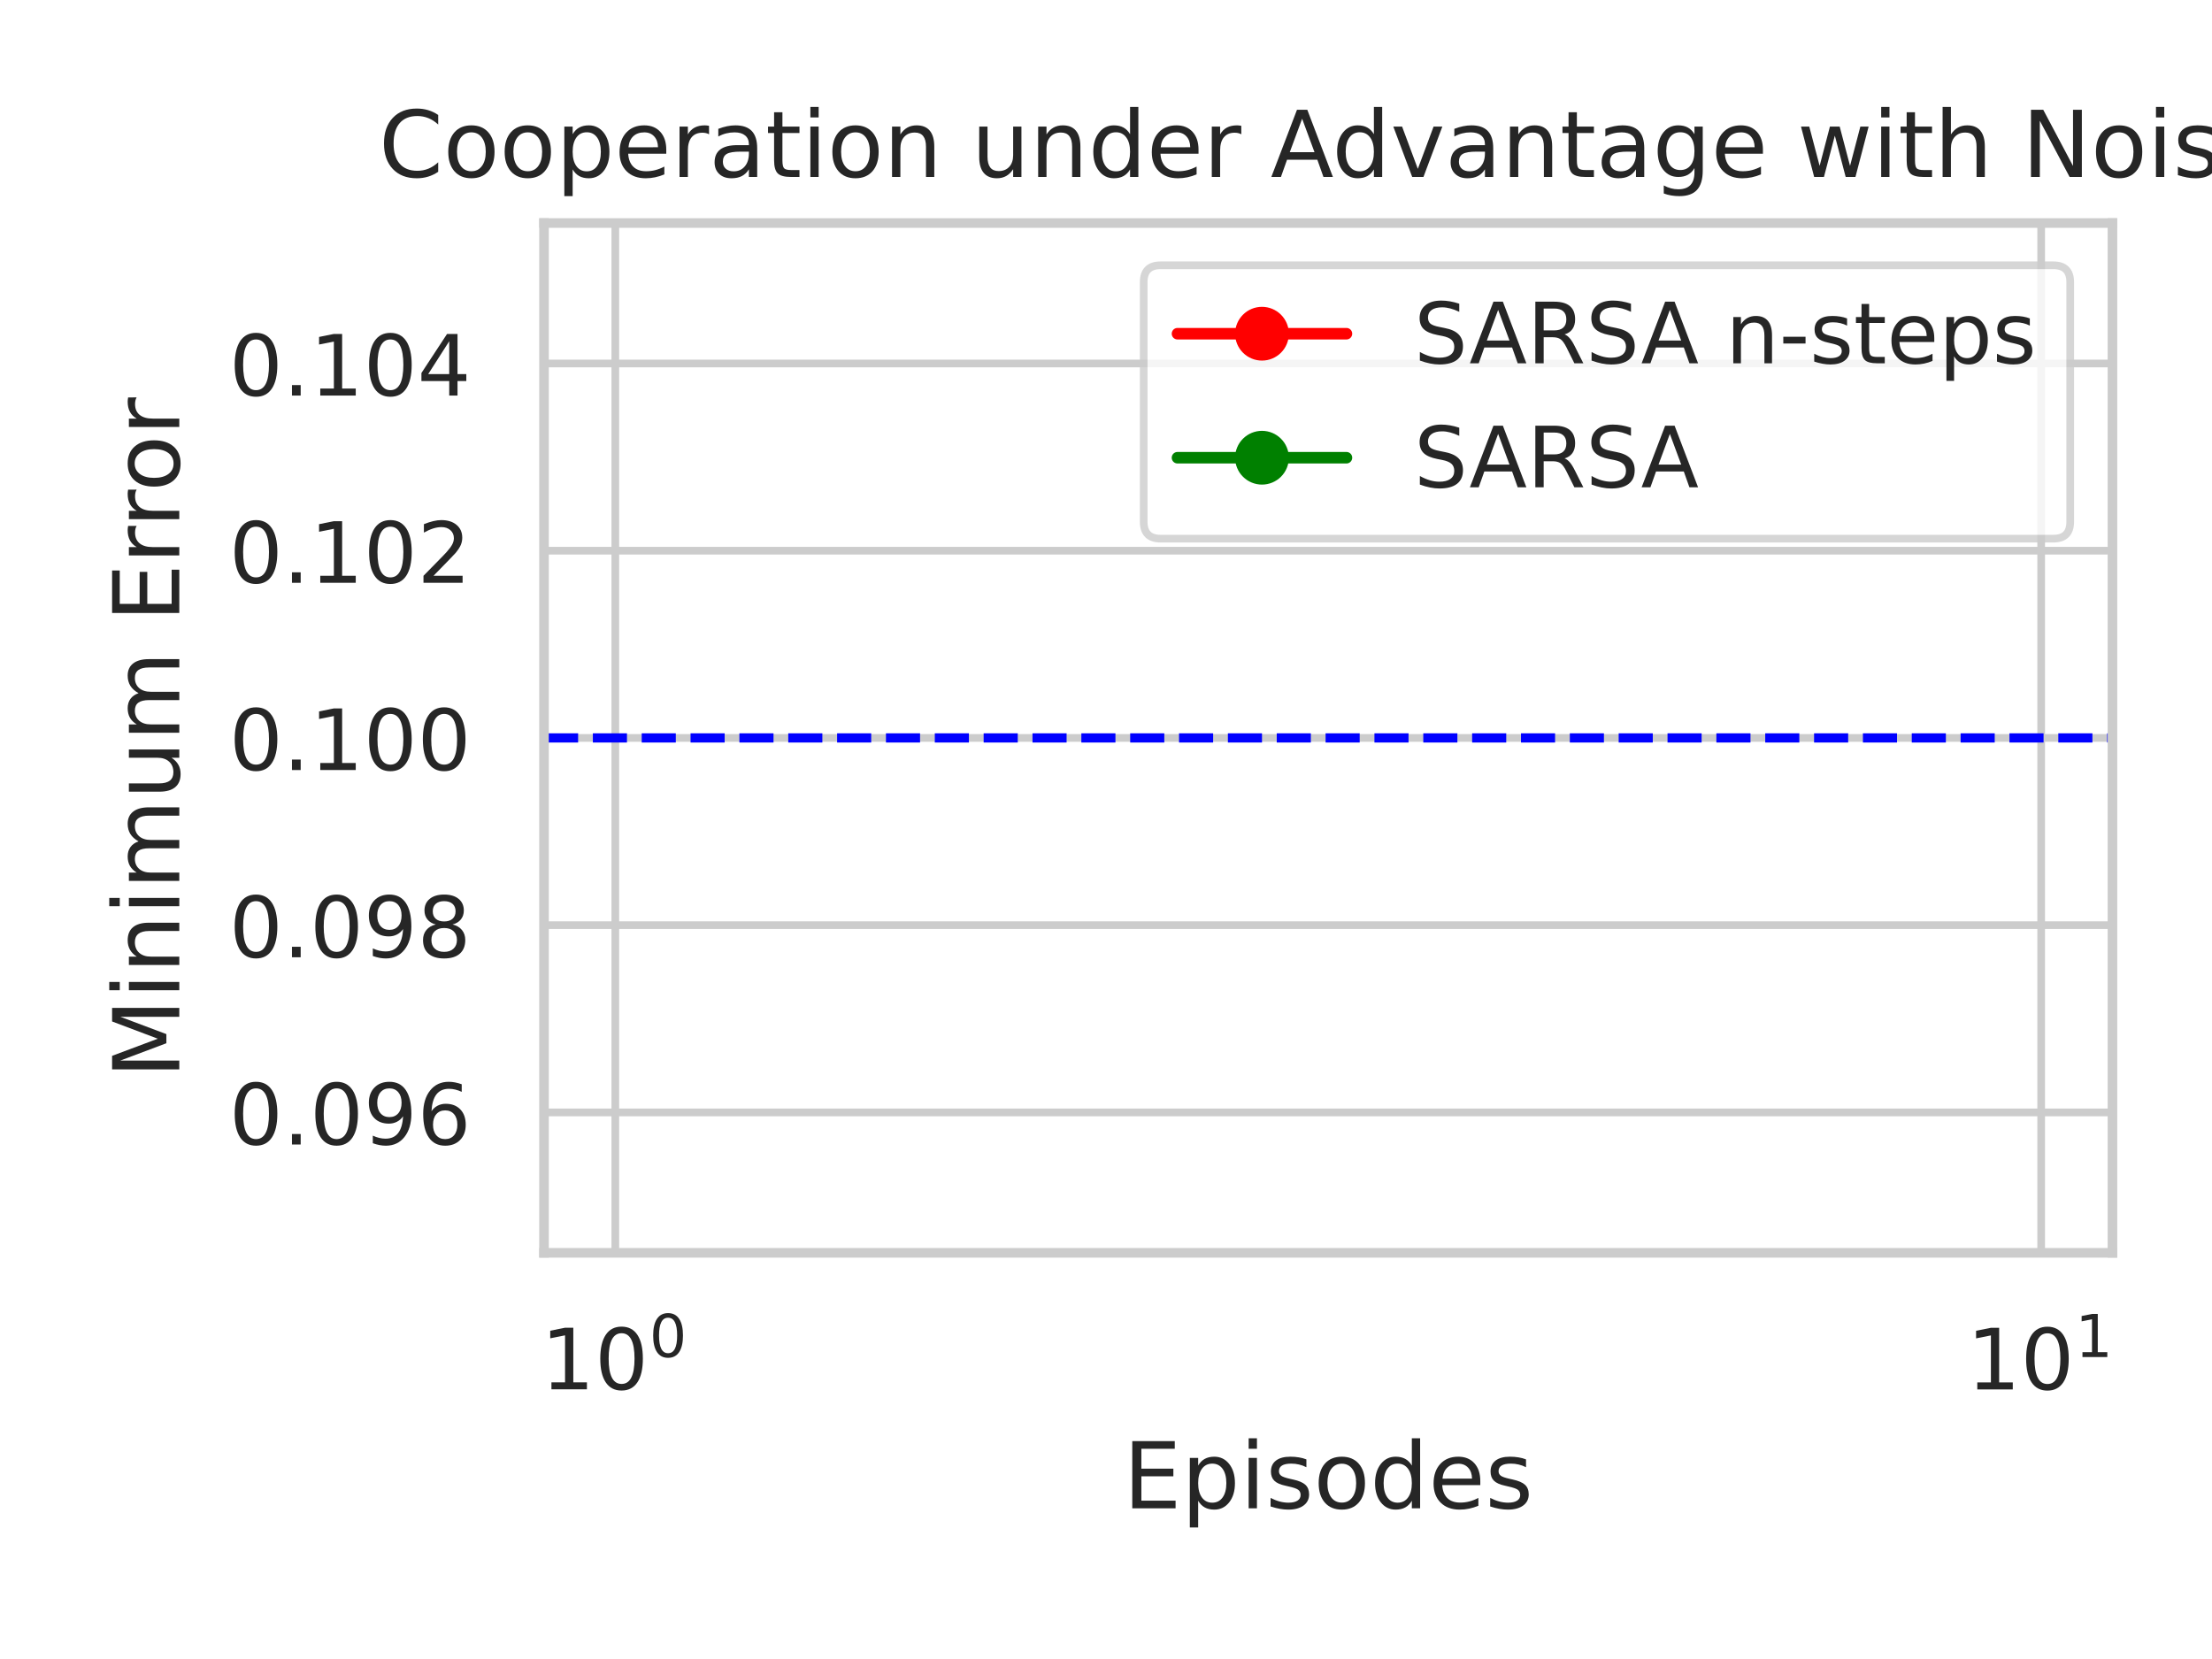
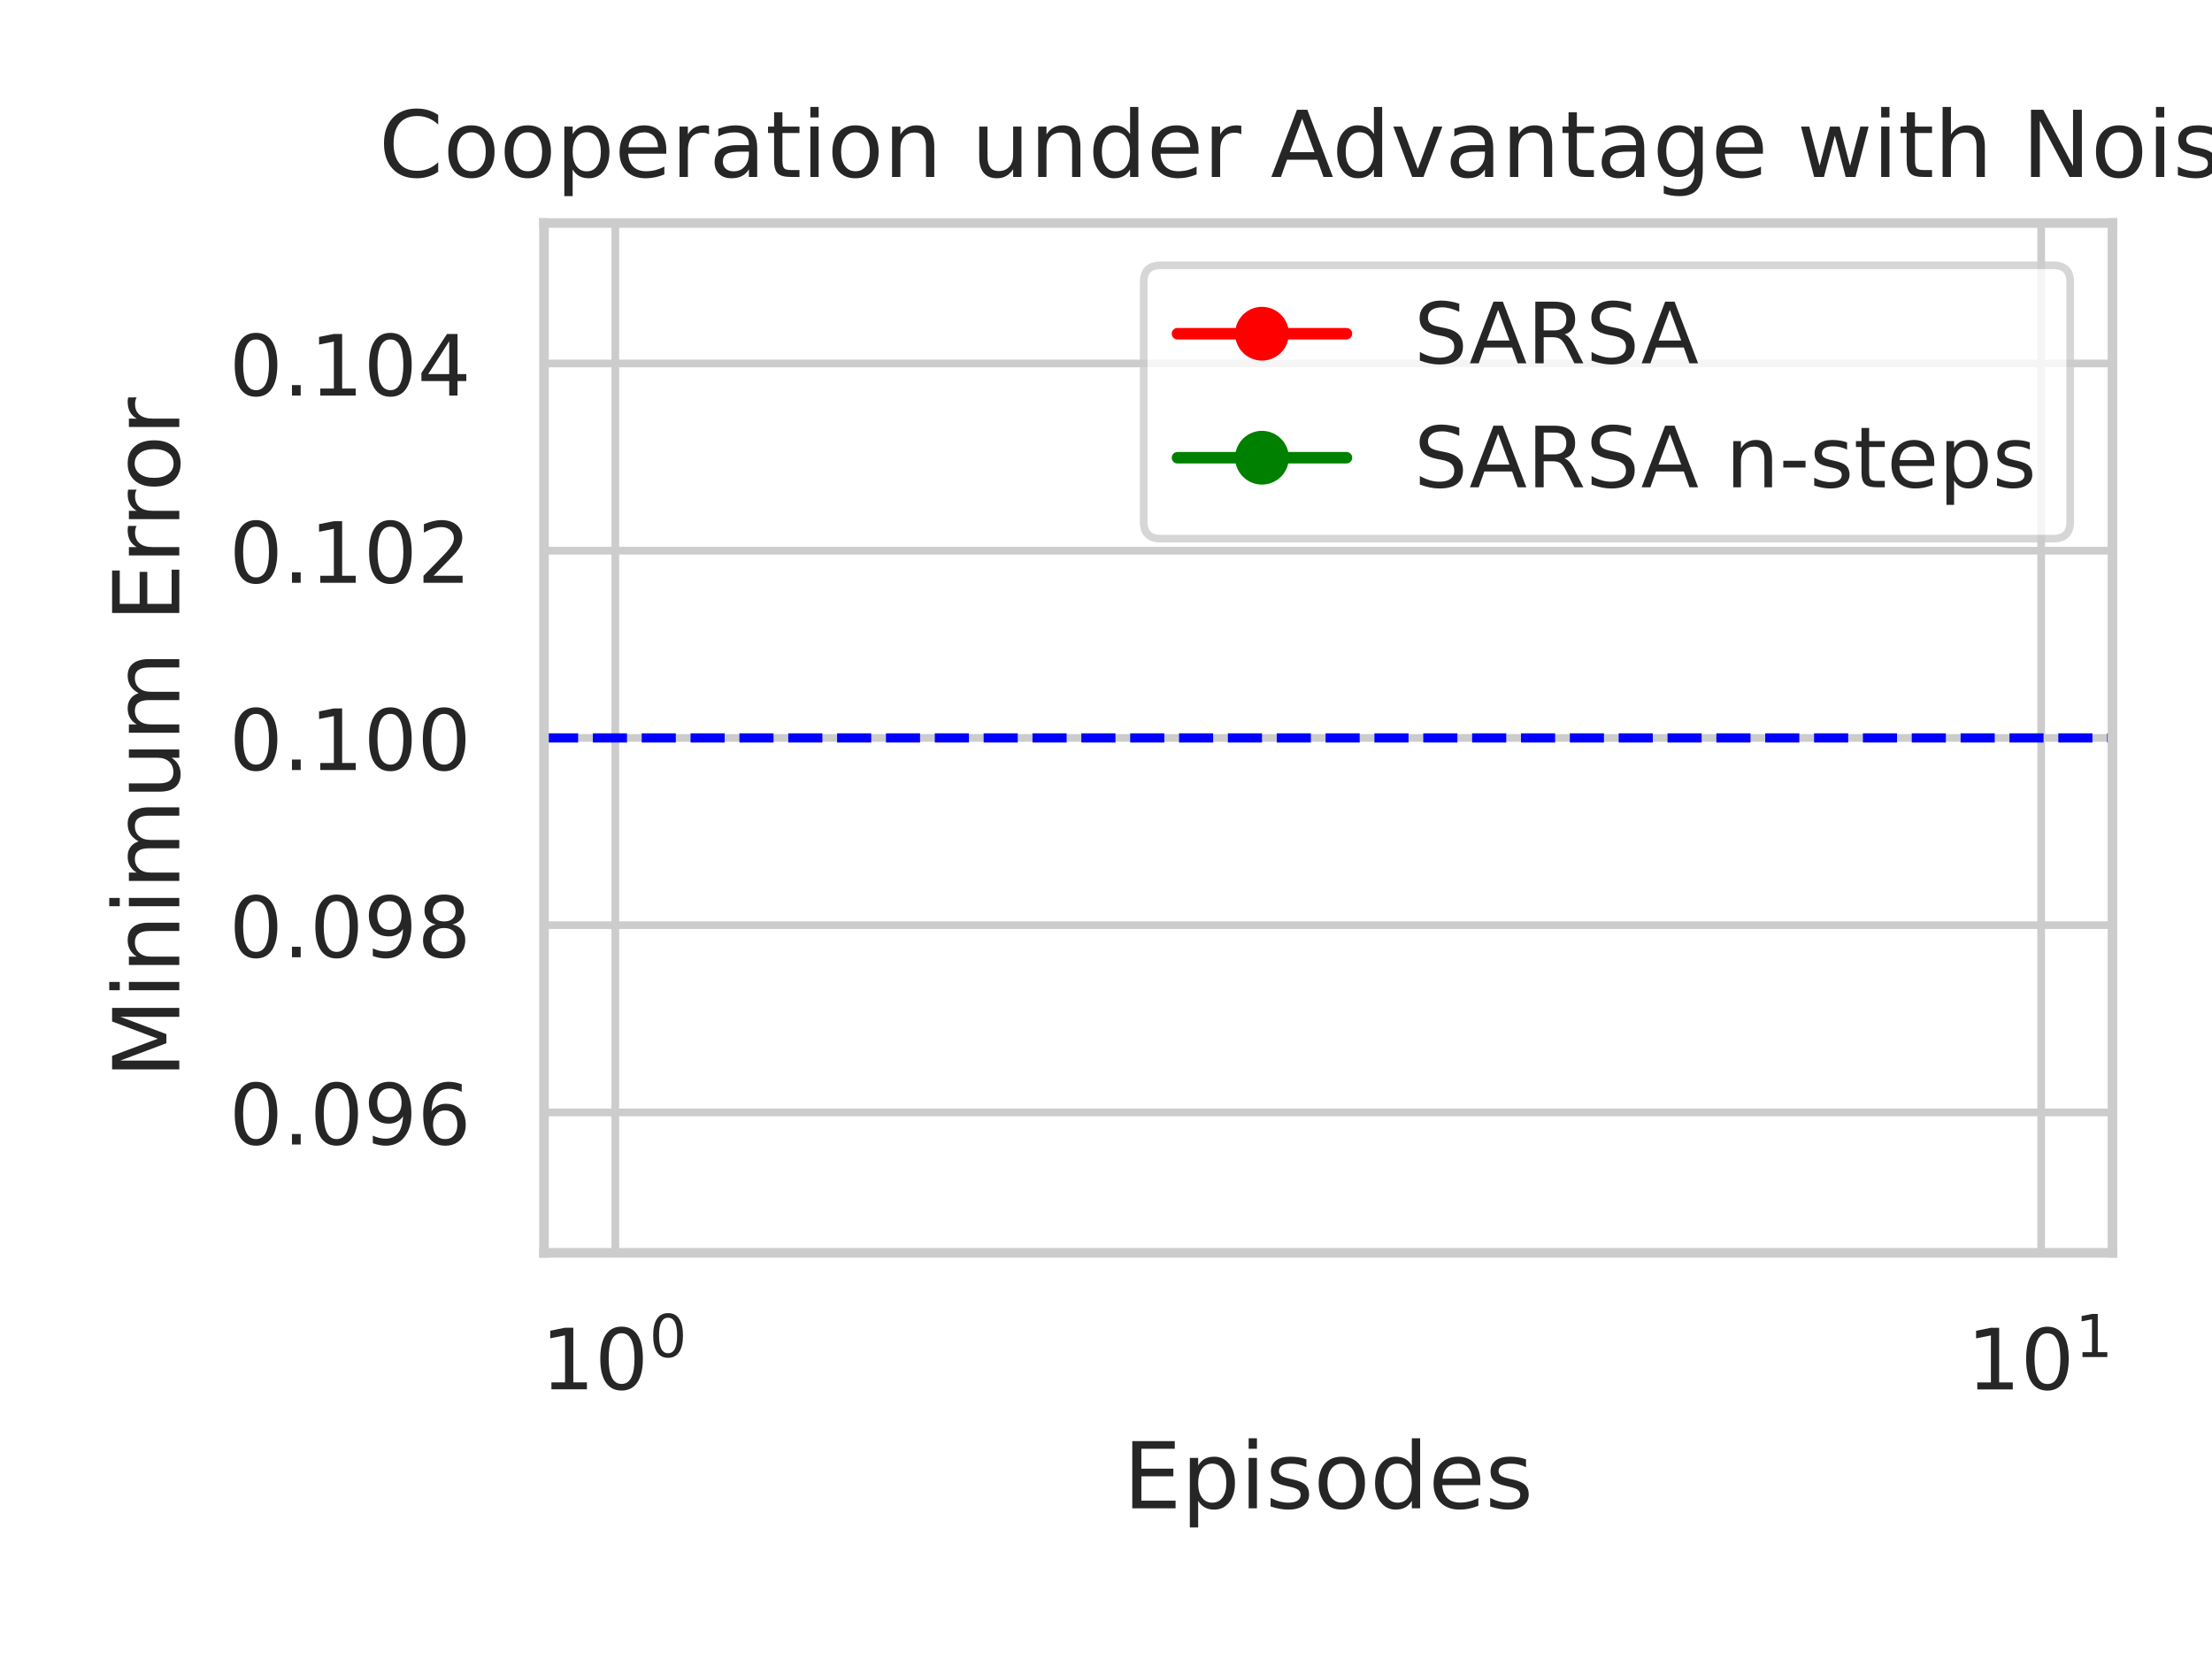
<svg xmlns="http://www.w3.org/2000/svg" xmlns:xlink="http://www.w3.org/1999/xlink" width="288pt" height="216pt" viewBox="0 0 288 216" version="1.1">
  <defs>
    <style type="text/css">*{stroke-linejoin: round; stroke-linecap: butt}</style>
  </defs>
  <g id="figure_1">
    <g id="patch_1">
      <path d="M 0 216  L 288 216  L 288 0  L 0 0  z " style="fill: #ffffff" />
    </g>
    <g id="axes_1">
      <g id="patch_2">
        <path d="M 70.83 163.116  L 275.04 163.116  L 275.04 29.04  L 70.83 29.04  z " style="fill: #ffffff" />
      </g>
      <g id="matplotlib.axis_1">
        <g id="xtick_1">
          <g id="line2d_1">
-             <path d="M 80.112 163.116  L 80.112 29.04  " clip-path="url(#pdc4264bdf8)" style="fill: none; stroke: #cccccc; stroke-linecap: round" />
+             <path d="M 80.112 163.116  L 80.112 29.04  " clip-path="url(#p7fbf45fc2f)" style="fill: none; stroke: #cccccc; stroke-linecap: round" />
          </g>
          <g id="text_1">
            <g style="fill: #262626" transform="translate(70.43227 180.9743) scale(0.11 -0.11)">
              <defs>
                <path id="DejaVuSans-31" d="M 794 531  L 1825 531  L 1825 4091  L 703 3866  L 703 4441  L 1819 4666  L 2450 4666  L 2450 531  L 3481 531  L 3481 0  L 794 0  L 794 531  z " transform="scale(0.015625)" />
                <path id="DejaVuSans-30" d="M 2034 4250  Q 1547 4250 1301 3770  Q 1056 3291 1056 2328  Q 1056 1369 1301 889  Q 1547 409 2034 409  Q 2525 409 2770 889  Q 3016 1369 3016 2328  Q 3016 3291 2770 3770  Q 2525 4250 2034 4250  z M 2034 4750  Q 2819 4750 3233 4129  Q 3647 3509 3647 2328  Q 3647 1150 3233 529  Q 2819 -91 2034 -91  Q 1250 -91 836 529  Q 422 1150 422 2328  Q 422 3509 836 4129  Q 1250 4750 2034 4750  z " transform="scale(0.015625)" />
              </defs>
              <use xlink:href="#DejaVuSans-31" transform="translate(0 0.765625)" />
              <use xlink:href="#DejaVuSans-30" transform="translate(63.62305 0.765625)" />
              <use xlink:href="#DejaVuSans-30" transform="translate(128.2031 39.04688) scale(0.7)" />
            </g>
          </g>
        </g>
        <g id="xtick_2">
          <g id="line2d_2">
-             <path d="M 265.758 163.116  L 265.758 29.04  " clip-path="url(#pdc4264bdf8)" style="fill: none; stroke: #cccccc; stroke-linecap: round" />
+             <path d="M 265.758 163.116  L 265.758 29.04  " clip-path="url(#p7fbf45fc2f)" style="fill: none; stroke: #cccccc; stroke-linecap: round" />
          </g>
          <g id="text_2">
            <g style="fill: #262626" transform="translate(256.0777 180.9743) scale(0.11 -0.11)">
              <use xlink:href="#DejaVuSans-31" transform="translate(0 0.684375)" />
              <use xlink:href="#DejaVuSans-30" transform="translate(63.62305 0.684375)" />
              <use xlink:href="#DejaVuSans-31" transform="translate(128.2031 38.96563) scale(0.7)" />
            </g>
          </g>
        </g>
        <g id="xtick_3" />
        <g id="xtick_4" />
        <g id="xtick_5" />
        <g id="xtick_6" />
        <g id="xtick_7" />
        <g id="xtick_8" />
        <g id="xtick_9" />
        <g id="xtick_10" />
        <g id="xtick_11" />
        <g id="text_3">
          <g style="fill: #262626" transform="translate(146.2444 196.3801) scale(0.12 -0.12)">
            <defs>
              <path id="DejaVuSans-45" d="M 628 4666  L 3578 4666  L 3578 4134  L 1259 4134  L 1259 2753  L 3481 2753  L 3481 2222  L 1259 2222  L 1259 531  L 3634 531  L 3634 0  L 628 0  L 628 4666  z " transform="scale(0.015625)" />
              <path id="DejaVuSans-70" d="M 1159 525  L 1159 -1331  L 581 -1331  L 581 3500  L 1159 3500  L 1159 2969  Q 1341 3281 1617 3432  Q 1894 3584 2278 3584  Q 2916 3584 3314 3078  Q 3713 2572 3713 1747  Q 3713 922 3314 415  Q 2916 -91 2278 -91  Q 1894 -91 1617 61  Q 1341 213 1159 525  z M 3116 1747  Q 3116 2381 2855 2742  Q 2594 3103 2138 3103  Q 1681 3103 1420 2742  Q 1159 2381 1159 1747  Q 1159 1113 1420 752  Q 1681 391 2138 391  Q 2594 391 2855 752  Q 3116 1113 3116 1747  z " transform="scale(0.015625)" />
              <path id="DejaVuSans-69" d="M 603 3500  L 1178 3500  L 1178 0  L 603 0  L 603 3500  z M 603 4863  L 1178 4863  L 1178 4134  L 603 4134  L 603 4863  z " transform="scale(0.015625)" />
              <path id="DejaVuSans-73" d="M 2834 3397  L 2834 2853  Q 2591 2978 2328 3040  Q 2066 3103 1784 3103  Q 1356 3103 1142 2972  Q 928 2841 928 2578  Q 928 2378 1081 2264  Q 1234 2150 1697 2047  L 1894 2003  Q 2506 1872 2764 1633  Q 3022 1394 3022 966  Q 3022 478 2636 193  Q 2250 -91 1575 -91  Q 1294 -91 989 -36  Q 684 19 347 128  L 347 722  Q 666 556 975 473  Q 1284 391 1588 391  Q 1994 391 2212 530  Q 2431 669 2431 922  Q 2431 1156 2273 1281  Q 2116 1406 1581 1522  L 1381 1569  Q 847 1681 609 1914  Q 372 2147 372 2553  Q 372 3047 722 3315  Q 1072 3584 1716 3584  Q 2034 3584 2315 3537  Q 2597 3491 2834 3397  z " transform="scale(0.015625)" />
              <path id="DejaVuSans-6f" d="M 1959 3097  Q 1497 3097 1228 2736  Q 959 2375 959 1747  Q 959 1119 1226 758  Q 1494 397 1959 397  Q 2419 397 2687 759  Q 2956 1122 2956 1747  Q 2956 2369 2687 2733  Q 2419 3097 1959 3097  z M 1959 3584  Q 2709 3584 3137 3096  Q 3566 2609 3566 1747  Q 3566 888 3137 398  Q 2709 -91 1959 -91  Q 1206 -91 779 398  Q 353 888 353 1747  Q 353 2609 779 3096  Q 1206 3584 1959 3584  z " transform="scale(0.015625)" />
              <path id="DejaVuSans-64" d="M 2906 2969  L 2906 4863  L 3481 4863  L 3481 0  L 2906 0  L 2906 525  Q 2725 213 2448 61  Q 2172 -91 1784 -91  Q 1150 -91 751 415  Q 353 922 353 1747  Q 353 2572 751 3078  Q 1150 3584 1784 3584  Q 2172 3584 2448 3432  Q 2725 3281 2906 2969  z M 947 1747  Q 947 1113 1208 752  Q 1469 391 1925 391  Q 2381 391 2643 752  Q 2906 1113 2906 1747  Q 2906 2381 2643 2742  Q 2381 3103 1925 3103  Q 1469 3103 1208 2742  Q 947 2381 947 1747  z " transform="scale(0.015625)" />
              <path id="DejaVuSans-65" d="M 3597 1894  L 3597 1613  L 953 1613  Q 991 1019 1311 708  Q 1631 397 2203 397  Q 2534 397 2845 478  Q 3156 559 3463 722  L 3463 178  Q 3153 47 2828 -22  Q 2503 -91 2169 -91  Q 1331 -91 842 396  Q 353 884 353 1716  Q 353 2575 817 3079  Q 1281 3584 2069 3584  Q 2775 3584 3186 3129  Q 3597 2675 3597 1894  z M 3022 2063  Q 3016 2534 2758 2815  Q 2500 3097 2075 3097  Q 1594 3097 1305 2825  Q 1016 2553 972 2059  L 3022 2063  z " transform="scale(0.015625)" />
            </defs>
            <use xlink:href="#DejaVuSans-45" />
            <use xlink:href="#DejaVuSans-70" transform="translate(63.18359 0)" />
            <use xlink:href="#DejaVuSans-69" transform="translate(126.6602 0)" />
            <use xlink:href="#DejaVuSans-73" transform="translate(154.4434 0)" />
            <use xlink:href="#DejaVuSans-6f" transform="translate(206.543 0)" />
            <use xlink:href="#DejaVuSans-64" transform="translate(267.7246 0)" />
            <use xlink:href="#DejaVuSans-65" transform="translate(331.2012 0)" />
            <use xlink:href="#DejaVuSans-73" transform="translate(392.7246 0)" />
          </g>
        </g>
      </g>
      <g id="matplotlib.axis_2">
        <g id="ytick_1">
          <g id="line2d_3">
-             <path d="M 70.83 144.833  L 275.04 144.833  " clip-path="url(#pdc4264bdf8)" style="fill: none; stroke: #cccccc; stroke-linecap: round" />
+             <path d="M 70.83 144.833  L 275.04 144.833  " clip-path="url(#p7fbf45fc2f)" style="fill: none; stroke: #cccccc; stroke-linecap: round" />
          </g>
          <g id="text_4">
            <g style="fill: #262626" transform="translate(29.83906 149.012) scale(0.11 -0.11)">
              <defs>
                <path id="DejaVuSans-2e" d="M 684 794  L 1344 794  L 1344 0  L 684 0  L 684 794  z " transform="scale(0.015625)" />
                <path id="DejaVuSans-39" d="M 703 97  L 703 672  Q 941 559 1184 500  Q 1428 441 1663 441  Q 2288 441 2617 861  Q 2947 1281 2994 2138  Q 2813 1869 2534 1725  Q 2256 1581 1919 1581  Q 1219 1581 811 2004  Q 403 2428 403 3163  Q 403 3881 828 4315  Q 1253 4750 1959 4750  Q 2769 4750 3195 4129  Q 3622 3509 3622 2328  Q 3622 1225 3098 567  Q 2575 -91 1691 -91  Q 1453 -91 1209 -44  Q 966 3 703 97  z M 1959 2075  Q 2384 2075 2632 2365  Q 2881 2656 2881 3163  Q 2881 3666 2632 3958  Q 2384 4250 1959 4250  Q 1534 4250 1286 3958  Q 1038 3666 1038 3163  Q 1038 2656 1286 2365  Q 1534 2075 1959 2075  z " transform="scale(0.015625)" />
                <path id="DejaVuSans-36" d="M 2113 2584  Q 1688 2584 1439 2293  Q 1191 2003 1191 1497  Q 1191 994 1439 701  Q 1688 409 2113 409  Q 2538 409 2786 701  Q 3034 994 3034 1497  Q 3034 2003 2786 2293  Q 2538 2584 2113 2584  z M 3366 4563  L 3366 3988  Q 3128 4100 2886 4159  Q 2644 4219 2406 4219  Q 1781 4219 1451 3797  Q 1122 3375 1075 2522  Q 1259 2794 1537 2939  Q 1816 3084 2150 3084  Q 2853 3084 3261 2657  Q 3669 2231 3669 1497  Q 3669 778 3244 343  Q 2819 -91 2113 -91  Q 1303 -91 875 529  Q 447 1150 447 2328  Q 447 3434 972 4092  Q 1497 4750 2381 4750  Q 2619 4750 2861 4703  Q 3103 4656 3366 4563  z " transform="scale(0.015625)" />
              </defs>
              <use xlink:href="#DejaVuSans-30" />
              <use xlink:href="#DejaVuSans-2e" transform="translate(63.62305 0)" />
              <use xlink:href="#DejaVuSans-30" transform="translate(95.41016 0)" />
              <use xlink:href="#DejaVuSans-39" transform="translate(159.0332 0)" />
              <use xlink:href="#DejaVuSans-36" transform="translate(222.6562 0)" />
            </g>
          </g>
        </g>
        <g id="ytick_2">
          <g id="line2d_4">
-             <path d="M 70.83 120.455  L 275.04 120.455  " clip-path="url(#pdc4264bdf8)" style="fill: none; stroke: #cccccc; stroke-linecap: round" />
+             <path d="M 70.83 120.455  L 275.04 120.455  " clip-path="url(#p7fbf45fc2f)" style="fill: none; stroke: #cccccc; stroke-linecap: round" />
          </g>
          <g id="text_5">
            <g style="fill: #262626" transform="translate(29.83906 124.6346) scale(0.11 -0.11)">
              <defs>
                <path id="DejaVuSans-38" d="M 2034 2216  Q 1584 2216 1326 1975  Q 1069 1734 1069 1313  Q 1069 891 1326 650  Q 1584 409 2034 409  Q 2484 409 2743 651  Q 3003 894 3003 1313  Q 3003 1734 2745 1975  Q 2488 2216 2034 2216  z M 1403 2484  Q 997 2584 770 2862  Q 544 3141 544 3541  Q 544 4100 942 4425  Q 1341 4750 2034 4750  Q 2731 4750 3128 4425  Q 3525 4100 3525 3541  Q 3525 3141 3298 2862  Q 3072 2584 2669 2484  Q 3125 2378 3379 2068  Q 3634 1759 3634 1313  Q 3634 634 3220 271  Q 2806 -91 2034 -91  Q 1263 -91 848 271  Q 434 634 434 1313  Q 434 1759 690 2068  Q 947 2378 1403 2484  z M 1172 3481  Q 1172 3119 1398 2916  Q 1625 2713 2034 2713  Q 2441 2713 2670 2916  Q 2900 3119 2900 3481  Q 2900 3844 2670 4047  Q 2441 4250 2034 4250  Q 1625 4250 1398 4047  Q 1172 3844 1172 3481  z " transform="scale(0.015625)" />
              </defs>
              <use xlink:href="#DejaVuSans-30" />
              <use xlink:href="#DejaVuSans-2e" transform="translate(63.62305 0)" />
              <use xlink:href="#DejaVuSans-30" transform="translate(95.41016 0)" />
              <use xlink:href="#DejaVuSans-39" transform="translate(159.0332 0)" />
              <use xlink:href="#DejaVuSans-38" transform="translate(222.6562 0)" />
            </g>
          </g>
        </g>
        <g id="ytick_3">
          <g id="line2d_5">
-             <path d="M 70.83 96.078  L 275.04 96.078  " clip-path="url(#pdc4264bdf8)" style="fill: none; stroke: #cccccc; stroke-linecap: round" />
+             <path d="M 70.83 96.078  L 275.04 96.078  " clip-path="url(#p7fbf45fc2f)" style="fill: none; stroke: #cccccc; stroke-linecap: round" />
          </g>
          <g id="text_6">
            <g style="fill: #262626" transform="translate(29.83906 100.2571) scale(0.11 -0.11)">
              <use xlink:href="#DejaVuSans-30" />
              <use xlink:href="#DejaVuSans-2e" transform="translate(63.62305 0)" />
              <use xlink:href="#DejaVuSans-31" transform="translate(95.41016 0)" />
              <use xlink:href="#DejaVuSans-30" transform="translate(159.0332 0)" />
              <use xlink:href="#DejaVuSans-30" transform="translate(222.6562 0)" />
            </g>
          </g>
        </g>
        <g id="ytick_4">
          <g id="line2d_6">
-             <path d="M 70.83 71.701  L 275.04 71.701  " clip-path="url(#pdc4264bdf8)" style="fill: none; stroke: #cccccc; stroke-linecap: round" />
+             <path d="M 70.83 71.701  L 275.04 71.701  " clip-path="url(#p7fbf45fc2f)" style="fill: none; stroke: #cccccc; stroke-linecap: round" />
          </g>
          <g id="text_7">
            <g style="fill: #262626" transform="translate(29.83906 75.87969) scale(0.11 -0.11)">
              <defs>
                <path id="DejaVuSans-32" d="M 1228 531  L 3431 531  L 3431 0  L 469 0  L 469 531  Q 828 903 1448 1529  Q 2069 2156 2228 2338  Q 2531 2678 2651 2914  Q 2772 3150 2772 3378  Q 2772 3750 2511 3984  Q 2250 4219 1831 4219  Q 1534 4219 1204 4116  Q 875 4013 500 3803  L 500 4441  Q 881 4594 1212 4672  Q 1544 4750 1819 4750  Q 2544 4750 2975 4387  Q 3406 4025 3406 3419  Q 3406 3131 3298 2873  Q 3191 2616 2906 2266  Q 2828 2175 2409 1742  Q 1991 1309 1228 531  z " transform="scale(0.015625)" />
              </defs>
              <use xlink:href="#DejaVuSans-30" />
              <use xlink:href="#DejaVuSans-2e" transform="translate(63.62305 0)" />
              <use xlink:href="#DejaVuSans-31" transform="translate(95.41016 0)" />
              <use xlink:href="#DejaVuSans-30" transform="translate(159.0332 0)" />
              <use xlink:href="#DejaVuSans-32" transform="translate(222.6562 0)" />
            </g>
          </g>
        </g>
        <g id="ytick_5">
          <g id="line2d_7">
-             <path d="M 70.83 47.323  L 275.04 47.323  " clip-path="url(#pdc4264bdf8)" style="fill: none; stroke: #cccccc; stroke-linecap: round" />
+             <path d="M 70.83 47.323  L 275.04 47.323  " clip-path="url(#p7fbf45fc2f)" style="fill: none; stroke: #cccccc; stroke-linecap: round" />
          </g>
          <g id="text_8">
            <g style="fill: #262626" transform="translate(29.83906 51.50223) scale(0.11 -0.11)">
              <defs>
                <path id="DejaVuSans-34" d="M 2419 4116  L 825 1625  L 2419 1625  L 2419 4116  z M 2253 4666  L 3047 4666  L 3047 1625  L 3713 1625  L 3713 1100  L 3047 1100  L 3047 0  L 2419 0  L 2419 1100  L 313 1100  L 313 1709  L 2253 4666  z " transform="scale(0.015625)" />
              </defs>
              <use xlink:href="#DejaVuSans-30" />
              <use xlink:href="#DejaVuSans-2e" transform="translate(63.62305 0)" />
              <use xlink:href="#DejaVuSans-31" transform="translate(95.41016 0)" />
              <use xlink:href="#DejaVuSans-30" transform="translate(159.0332 0)" />
              <use xlink:href="#DejaVuSans-34" transform="translate(222.6562 0)" />
            </g>
          </g>
        </g>
        <g id="text_9">
          <g style="fill: #262626" transform="translate(23.34344 140.4114) rotate(-90) scale(0.12 -0.12)">
            <defs>
              <path id="DejaVuSans-4d" d="M 628 4666  L 1569 4666  L 2759 1491  L 3956 4666  L 4897 4666  L 4897 0  L 4281 0  L 4281 4097  L 3078 897  L 2444 897  L 1241 4097  L 1241 0  L 628 0  L 628 4666  z " transform="scale(0.015625)" />
              <path id="DejaVuSans-6e" d="M 3513 2113  L 3513 0  L 2938 0  L 2938 2094  Q 2938 2591 2744 2837  Q 2550 3084 2163 3084  Q 1697 3084 1428 2787  Q 1159 2491 1159 1978  L 1159 0  L 581 0  L 581 3500  L 1159 3500  L 1159 2956  Q 1366 3272 1645 3428  Q 1925 3584 2291 3584  Q 2894 3584 3203 3211  Q 3513 2838 3513 2113  z " transform="scale(0.015625)" />
              <path id="DejaVuSans-6d" d="M 3328 2828  Q 3544 3216 3844 3400  Q 4144 3584 4550 3584  Q 5097 3584 5394 3201  Q 5691 2819 5691 2113  L 5691 0  L 5113 0  L 5113 2094  Q 5113 2597 4934 2840  Q 4756 3084 4391 3084  Q 3944 3084 3684 2787  Q 3425 2491 3425 1978  L 3425 0  L 2847 0  L 2847 2094  Q 2847 2600 2669 2842  Q 2491 3084 2119 3084  Q 1678 3084 1418 2786  Q 1159 2488 1159 1978  L 1159 0  L 581 0  L 581 3500  L 1159 3500  L 1159 2956  Q 1356 3278 1631 3431  Q 1906 3584 2284 3584  Q 2666 3584 2933 3390  Q 3200 3197 3328 2828  z " transform="scale(0.015625)" />
              <path id="DejaVuSans-75" d="M 544 1381  L 544 3500  L 1119 3500  L 1119 1403  Q 1119 906 1312 657  Q 1506 409 1894 409  Q 2359 409 2629 706  Q 2900 1003 2900 1516  L 2900 3500  L 3475 3500  L 3475 0  L 2900 0  L 2900 538  Q 2691 219 2414 64  Q 2138 -91 1772 -91  Q 1169 -91 856 284  Q 544 659 544 1381  z M 1991 3584  L 1991 3584  z " transform="scale(0.015625)" />
              <path id="DejaVuSans-20" transform="scale(0.015625)" />
              <path id="DejaVuSans-72" d="M 2631 2963  Q 2534 3019 2420 3045  Q 2306 3072 2169 3072  Q 1681 3072 1420 2755  Q 1159 2438 1159 1844  L 1159 0  L 581 0  L 581 3500  L 1159 3500  L 1159 2956  Q 1341 3275 1631 3429  Q 1922 3584 2338 3584  Q 2397 3584 2469 3576  Q 2541 3569 2628 3553  L 2631 2963  z " transform="scale(0.015625)" />
            </defs>
            <use xlink:href="#DejaVuSans-4d" />
            <use xlink:href="#DejaVuSans-69" transform="translate(86.2793 0)" />
            <use xlink:href="#DejaVuSans-6e" transform="translate(114.0625 0)" />
            <use xlink:href="#DejaVuSans-69" transform="translate(177.4414 0)" />
            <use xlink:href="#DejaVuSans-6d" transform="translate(205.2246 0)" />
            <use xlink:href="#DejaVuSans-75" transform="translate(302.6367 0)" />
            <use xlink:href="#DejaVuSans-6d" transform="translate(366.0156 0)" />
            <use xlink:href="#DejaVuSans-20" transform="translate(463.4277 0)" />
            <use xlink:href="#DejaVuSans-45" transform="translate(495.2148 0)" />
            <use xlink:href="#DejaVuSans-72" transform="translate(558.3984 0)" />
            <use xlink:href="#DejaVuSans-72" transform="translate(597.7617 0)" />
            <use xlink:href="#DejaVuSans-6f" transform="translate(636.625 0)" />
            <use xlink:href="#DejaVuSans-72" transform="translate(697.8066 0)" />
          </g>
        </g>
      </g>
      <g id="line2d_8" />
      <g id="line2d_9" />
      <g id="line2d_10">
-         <path d="M 70.83 96.078  L 275.04 96.078  " clip-path="url(#pdc4264bdf8)" style="fill: none; stroke-dasharray: 4.44,1.92; stroke-dashoffset: 0; stroke: #0000ff; stroke-width: 1.2" />
+         <path d="M 70.83 96.078  L 275.04 96.078  " clip-path="url(#p7fbf45fc2f)" style="fill: none; stroke-dasharray: 4.44,1.92; stroke-dashoffset: 0; stroke: #0000ff; stroke-width: 1.2" />
      </g>
      <g id="patch_3">
        <path d="M 70.83 163.116  L 70.83 29.04  " style="fill: none; stroke: #cccccc; stroke-width: 1.25; stroke-linejoin: miter; stroke-linecap: square" />
      </g>
      <g id="patch_4">
        <path d="M 275.04 163.116  L 275.04 29.04  " style="fill: none; stroke: #cccccc; stroke-width: 1.25; stroke-linejoin: miter; stroke-linecap: square" />
      </g>
      <g id="patch_5">
        <path d="M 70.83 163.116  L 275.04 163.116  " style="fill: none; stroke: #cccccc; stroke-width: 1.25; stroke-linejoin: miter; stroke-linecap: square" />
      </g>
      <g id="patch_6">
        <path d="M 70.83 29.04  L 275.04 29.04  " style="fill: none; stroke: #cccccc; stroke-width: 1.25; stroke-linejoin: miter; stroke-linecap: square" />
      </g>
      <g id="text_10">
        <g style="fill: #262626" transform="translate(49.32375 23.04) scale(0.12 -0.12)">
          <defs>
            <path id="DejaVuSans-43" d="M 4122 4306  L 4122 3641  Q 3803 3938 3442 4084  Q 3081 4231 2675 4231  Q 1875 4231 1450 3742  Q 1025 3253 1025 2328  Q 1025 1406 1450 917  Q 1875 428 2675 428  Q 3081 428 3442 575  Q 3803 722 4122 1019  L 4122 359  Q 3791 134 3420 21  Q 3050 -91 2638 -91  Q 1578 -91 968 557  Q 359 1206 359 2328  Q 359 3453 968 4101  Q 1578 4750 2638 4750  Q 3056 4750 3426 4639  Q 3797 4528 4122 4306  z " transform="scale(0.015625)" />
            <path id="DejaVuSans-61" d="M 2194 1759  Q 1497 1759 1228 1600  Q 959 1441 959 1056  Q 959 750 1161 570  Q 1363 391 1709 391  Q 2188 391 2477 730  Q 2766 1069 2766 1631  L 2766 1759  L 2194 1759  z M 3341 1997  L 3341 0  L 2766 0  L 2766 531  Q 2569 213 2275 61  Q 1981 -91 1556 -91  Q 1019 -91 701 211  Q 384 513 384 1019  Q 384 1609 779 1909  Q 1175 2209 1959 2209  L 2766 2209  L 2766 2266  Q 2766 2663 2505 2880  Q 2244 3097 1772 3097  Q 1472 3097 1187 3025  Q 903 2953 641 2809  L 641 3341  Q 956 3463 1253 3523  Q 1550 3584 1831 3584  Q 2591 3584 2966 3190  Q 3341 2797 3341 1997  z " transform="scale(0.015625)" />
            <path id="DejaVuSans-74" d="M 1172 4494  L 1172 3500  L 2356 3500  L 2356 3053  L 1172 3053  L 1172 1153  Q 1172 725 1289 603  Q 1406 481 1766 481  L 2356 481  L 2356 0  L 1766 0  Q 1100 0 847 248  Q 594 497 594 1153  L 594 3053  L 172 3053  L 172 3500  L 594 3500  L 594 4494  L 1172 4494  z " transform="scale(0.015625)" />
            <path id="DejaVuSans-41" d="M 2188 4044  L 1331 1722  L 3047 1722  L 2188 4044  z M 1831 4666  L 2547 4666  L 4325 0  L 3669 0  L 3244 1197  L 1141 1197  L 716 0  L 50 0  L 1831 4666  z " transform="scale(0.015625)" />
            <path id="DejaVuSans-76" d="M 191 3500  L 800 3500  L 1894 563  L 2988 3500  L 3597 3500  L 2284 0  L 1503 0  L 191 3500  z " transform="scale(0.015625)" />
            <path id="DejaVuSans-67" d="M 2906 1791  Q 2906 2416 2648 2759  Q 2391 3103 1925 3103  Q 1463 3103 1205 2759  Q 947 2416 947 1791  Q 947 1169 1205 825  Q 1463 481 1925 481  Q 2391 481 2648 825  Q 2906 1169 2906 1791  z M 3481 434  Q 3481 -459 3084 -895  Q 2688 -1331 1869 -1331  Q 1566 -1331 1297 -1286  Q 1028 -1241 775 -1147  L 775 -588  Q 1028 -725 1275 -790  Q 1522 -856 1778 -856  Q 2344 -856 2625 -561  Q 2906 -266 2906 331  L 2906 616  Q 2728 306 2450 153  Q 2172 0 1784 0  Q 1141 0 747 490  Q 353 981 353 1791  Q 353 2603 747 3093  Q 1141 3584 1784 3584  Q 2172 3584 2450 3431  Q 2728 3278 2906 2969  L 2906 3500  L 3481 3500  L 3481 434  z " transform="scale(0.015625)" />
            <path id="DejaVuSans-77" d="M 269 3500  L 844 3500  L 1563 769  L 2278 3500  L 2956 3500  L 3675 769  L 4391 3500  L 4966 3500  L 4050 0  L 3372 0  L 2619 2869  L 1863 0  L 1184 0  L 269 3500  z " transform="scale(0.015625)" />
            <path id="DejaVuSans-68" d="M 3513 2113  L 3513 0  L 2938 0  L 2938 2094  Q 2938 2591 2744 2837  Q 2550 3084 2163 3084  Q 1697 3084 1428 2787  Q 1159 2491 1159 1978  L 1159 0  L 581 0  L 581 4863  L 1159 4863  L 1159 2956  Q 1366 3272 1645 3428  Q 1925 3584 2291 3584  Q 2894 3584 3203 3211  Q 3513 2838 3513 2113  z " transform="scale(0.015625)" />
            <path id="DejaVuSans-4e" d="M 628 4666  L 1478 4666  L 3547 763  L 3547 4666  L 4159 4666  L 4159 0  L 3309 0  L 1241 3903  L 1241 0  L 628 0  L 628 4666  z " transform="scale(0.015625)" />
          </defs>
          <use xlink:href="#DejaVuSans-43" />
          <use xlink:href="#DejaVuSans-6f" transform="translate(69.82422 0)" />
          <use xlink:href="#DejaVuSans-6f" transform="translate(131.0059 0)" />
          <use xlink:href="#DejaVuSans-70" transform="translate(192.1875 0)" />
          <use xlink:href="#DejaVuSans-65" transform="translate(255.6641 0)" />
          <use xlink:href="#DejaVuSans-72" transform="translate(317.1875 0)" />
          <use xlink:href="#DejaVuSans-61" transform="translate(358.3008 0)" />
          <use xlink:href="#DejaVuSans-74" transform="translate(419.5801 0)" />
          <use xlink:href="#DejaVuSans-69" transform="translate(458.7891 0)" />
          <use xlink:href="#DejaVuSans-6f" transform="translate(486.5723 0)" />
          <use xlink:href="#DejaVuSans-6e" transform="translate(547.7539 0)" />
          <use xlink:href="#DejaVuSans-20" transform="translate(611.1328 0)" />
          <use xlink:href="#DejaVuSans-75" transform="translate(642.9199 0)" />
          <use xlink:href="#DejaVuSans-6e" transform="translate(706.2988 0)" />
          <use xlink:href="#DejaVuSans-64" transform="translate(769.6777 0)" />
          <use xlink:href="#DejaVuSans-65" transform="translate(833.1543 0)" />
          <use xlink:href="#DejaVuSans-72" transform="translate(894.6777 0)" />
          <use xlink:href="#DejaVuSans-20" transform="translate(935.791 0)" />
          <use xlink:href="#DejaVuSans-41" transform="translate(967.5781 0)" />
          <use xlink:href="#DejaVuSans-64" transform="translate(1034.236 0)" />
          <use xlink:href="#DejaVuSans-76" transform="translate(1097.713 0)" />
          <use xlink:href="#DejaVuSans-61" transform="translate(1156.893 0)" />
          <use xlink:href="#DejaVuSans-6e" transform="translate(1218.172 0)" />
          <use xlink:href="#DejaVuSans-74" transform="translate(1281.551 0)" />
          <use xlink:href="#DejaVuSans-61" transform="translate(1320.76 0)" />
          <use xlink:href="#DejaVuSans-67" transform="translate(1382.039 0)" />
          <use xlink:href="#DejaVuSans-65" transform="translate(1445.516 0)" />
          <use xlink:href="#DejaVuSans-20" transform="translate(1507.039 0)" />
          <use xlink:href="#DejaVuSans-77" transform="translate(1538.826 0)" />
          <use xlink:href="#DejaVuSans-69" transform="translate(1620.613 0)" />
          <use xlink:href="#DejaVuSans-74" transform="translate(1648.396 0)" />
          <use xlink:href="#DejaVuSans-68" transform="translate(1687.605 0)" />
          <use xlink:href="#DejaVuSans-20" transform="translate(1750.984 0)" />
          <use xlink:href="#DejaVuSans-4e" transform="translate(1782.771 0)" />
          <use xlink:href="#DejaVuSans-6f" transform="translate(1857.576 0)" />
          <use xlink:href="#DejaVuSans-69" transform="translate(1918.758 0)" />
          <use xlink:href="#DejaVuSans-73" transform="translate(1946.541 0)" />
          <use xlink:href="#DejaVuSans-65" transform="translate(1998.641 0)" />
        </g>
      </g>
      <g id="legend_1">
        <g id="patch_7">
          <path d="M 151.108 70.132  L 267.34 70.132  Q 269.54 70.132 269.54 67.932  L 269.54 36.74  Q 269.54 34.54 267.34 34.54  L 151.108 34.54  Q 148.908 34.54 148.908 36.74  L 148.908 67.932  Q 148.908 70.132 151.108 70.132  z " style="fill: #ffffff; opacity: 0.8; stroke: #cccccc; stroke-linejoin: miter" />
        </g>
        <g id="line2d_11">
          <path d="M 153.308 43.448  L 164.308 43.448  L 175.308 43.448  " style="fill: none; stroke: #ff0000; stroke-width: 1.5; stroke-linecap: round" />
          <defs>
-             <path id="m9f20856f98" d="M 0 3  C 0.796 3 1.559 2.684 2.121 2.121  C 2.684 1.559 3 0.796 3 0  C 3 -0.796 2.684 -1.559 2.121 -2.121  C 1.559 -2.684 0.796 -3 0 -3  C -0.796 -3 -1.559 -2.684 -2.121 -2.121  C -2.684 -1.559 -3 -0.796 -3 0  C -3 0.796 -2.684 1.559 -2.121 2.121  C -1.559 2.684 -0.796 3 0 3  z " style="stroke: #ff0000" />
+             <path id="m41f6b911b3" d="M 0 3  C 0.796 3 1.559 2.684 2.121 2.121  C 2.684 1.559 3 0.796 3 0  C 3 -0.796 2.684 -1.559 2.121 -2.121  C 1.559 -2.684 0.796 -3 0 -3  C -0.796 -3 -1.559 -2.684 -2.121 -2.121  C -2.684 -1.559 -3 -0.796 -3 0  C -3 0.796 -2.684 1.559 -2.121 2.121  C -1.559 2.684 -0.796 3 0 3  z " style="stroke: #ff0000" />
          </defs>
          <g>
-             <use xlink:href="#m9f20856f98" x="164.308" y="43.448" style="fill: #ff0000; stroke: #ff0000" />
+             <use xlink:href="#m41f6b911b3" x="164.308" y="43.448" style="fill: #ff0000; stroke: #ff0000" />
          </g>
        </g>
        <g id="text_11">
          <g style="fill: #262626" transform="translate(184.1078 47.29828) scale(0.11 -0.11)">
            <defs>
              <path id="DejaVuSans-53" d="M 3425 4513  L 3425 3897  Q 3066 4069 2747 4153  Q 2428 4238 2131 4238  Q 1616 4238 1336 4038  Q 1056 3838 1056 3469  Q 1056 3159 1242 3001  Q 1428 2844 1947 2747  L 2328 2669  Q 3034 2534 3370 2195  Q 3706 1856 3706 1288  Q 3706 609 3251 259  Q 2797 -91 1919 -91  Q 1588 -91 1214 -16  Q 841 59 441 206  L 441 856  Q 825 641 1194 531  Q 1563 422 1919 422  Q 2459 422 2753 634  Q 3047 847 3047 1241  Q 3047 1584 2836 1778  Q 2625 1972 2144 2069  L 1759 2144  Q 1053 2284 737 2584  Q 422 2884 422 3419  Q 422 4038 858 4394  Q 1294 4750 2059 4750  Q 2388 4750 2728 4690  Q 3069 4631 3425 4513  z " transform="scale(0.015625)" />
              <path id="DejaVuSans-52" d="M 2841 2188  Q 3044 2119 3236 1894  Q 3428 1669 3622 1275  L 4263 0  L 3584 0  L 2988 1197  Q 2756 1666 2539 1819  Q 2322 1972 1947 1972  L 1259 1972  L 1259 0  L 628 0  L 628 4666  L 2053 4666  Q 2853 4666 3247 4331  Q 3641 3997 3641 3322  Q 3641 2881 3436 2590  Q 3231 2300 2841 2188  z M 1259 4147  L 1259 2491  L 2053 2491  Q 2509 2491 2742 2702  Q 2975 2913 2975 3322  Q 2975 3731 2742 3939  Q 2509 4147 2053 4147  L 1259 4147  z " transform="scale(0.015625)" />
+             </defs>
+             <use xlink:href="#DejaVuSans-53" />
+             <use xlink:href="#DejaVuSans-41" transform="translate(65.35156 0)" />
+             <use xlink:href="#DejaVuSans-52" transform="translate(133.7598 0)" />
+             <use xlink:href="#DejaVuSans-53" transform="translate(203.2422 0)" />
+             <use xlink:href="#DejaVuSans-41" transform="translate(268.5938 0)" />
+           </g>
+         </g>
+         <g id="line2d_12">
+           <path d="M 153.308 59.594  L 164.308 59.594  L 175.308 59.594  " style="fill: none; stroke: #008000; stroke-width: 1.5; stroke-linecap: round" />
+           <defs>
+             <path id="mea40009ae5" d="M 0 3  C 0.796 3 1.559 2.684 2.121 2.121  C 2.684 1.559 3 0.796 3 0  C 3 -0.796 2.684 -1.559 2.121 -2.121  C 1.559 -2.684 0.796 -3 0 -3  C -0.796 -3 -1.559 -2.684 -2.121 -2.121  C -2.684 -1.559 -3 -0.796 -3 0  C -3 0.796 -2.684 1.559 -2.121 2.121  C -1.559 2.684 -0.796 3 0 3  z " style="stroke: #008000" />
+           </defs>
+           <g>
+             <use xlink:href="#mea40009ae5" x="164.308" y="59.594" style="fill: #008000; stroke: #008000" />
+           </g>
+         </g>
+         <g id="text_12">
+           <g style="fill: #262626" transform="translate(184.1078 63.44422) scale(0.11 -0.11)">
+             <defs>
              <path id="DejaVuSans-2d" d="M 313 2009  L 1997 2009  L 1997 1497  L 313 1497  L 313 2009  z " transform="scale(0.015625)" />
            </defs>
            <use xlink:href="#DejaVuSans-53" />
            <use xlink:href="#DejaVuSans-41" transform="translate(65.35156 0)" />
            <use xlink:href="#DejaVuSans-52" transform="translate(133.7598 0)" />
            <use xlink:href="#DejaVuSans-53" transform="translate(203.2422 0)" />
            <use xlink:href="#DejaVuSans-41" transform="translate(268.5938 0)" />
            <use xlink:href="#DejaVuSans-20" transform="translate(337.002 0)" />
            <use xlink:href="#DejaVuSans-6e" transform="translate(368.7891 0)" />
            <use xlink:href="#DejaVuSans-2d" transform="translate(432.168 0)" />
            <use xlink:href="#DejaVuSans-73" transform="translate(468.252 0)" />
            <use xlink:href="#DejaVuSans-74" transform="translate(520.3516 0)" />
            <use xlink:href="#DejaVuSans-65" transform="translate(559.5605 0)" />
            <use xlink:href="#DejaVuSans-70" transform="translate(621.084 0)" />
            <use xlink:href="#DejaVuSans-73" transform="translate(684.5605 0)" />
          </g>
        </g>
-         <g id="line2d_12">
-           <path d="M 153.308 59.594  L 164.308 59.594  L 175.308 59.594  " style="fill: none; stroke: #008000; stroke-width: 1.5; stroke-linecap: round" />
-           <defs>
-             <path id="mc1978d9bff" d="M 0 3  C 0.796 3 1.559 2.684 2.121 2.121  C 2.684 1.559 3 0.796 3 0  C 3 -0.796 2.684 -1.559 2.121 -2.121  C 1.559 -2.684 0.796 -3 0 -3  C -0.796 -3 -1.559 -2.684 -2.121 -2.121  C -2.684 -1.559 -3 -0.796 -3 0  C -3 0.796 -2.684 1.559 -2.121 2.121  C -1.559 2.684 -0.796 3 0 3  z " style="stroke: #008000" />
-           </defs>
-           <g>
-             <use xlink:href="#mc1978d9bff" x="164.308" y="59.594" style="fill: #008000; stroke: #008000" />
-           </g>
-         </g>
-         <g id="text_12">
-           <g style="fill: #262626" transform="translate(184.1078 63.44422) scale(0.11 -0.11)">
-             <use xlink:href="#DejaVuSans-53" />
-             <use xlink:href="#DejaVuSans-41" transform="translate(65.35156 0)" />
-             <use xlink:href="#DejaVuSans-52" transform="translate(133.7598 0)" />
-             <use xlink:href="#DejaVuSans-53" transform="translate(203.2422 0)" />
-             <use xlink:href="#DejaVuSans-41" transform="translate(268.5938 0)" />
-           </g>
-         </g>
      </g>
    </g>
  </g>
  <defs>
-     <clipPath id="pdc4264bdf8">
+     <clipPath id="p7fbf45fc2f">
      <rect x="70.83" y="29.04" width="204.21" height="134.076" />
    </clipPath>
  </defs>
</svg>
